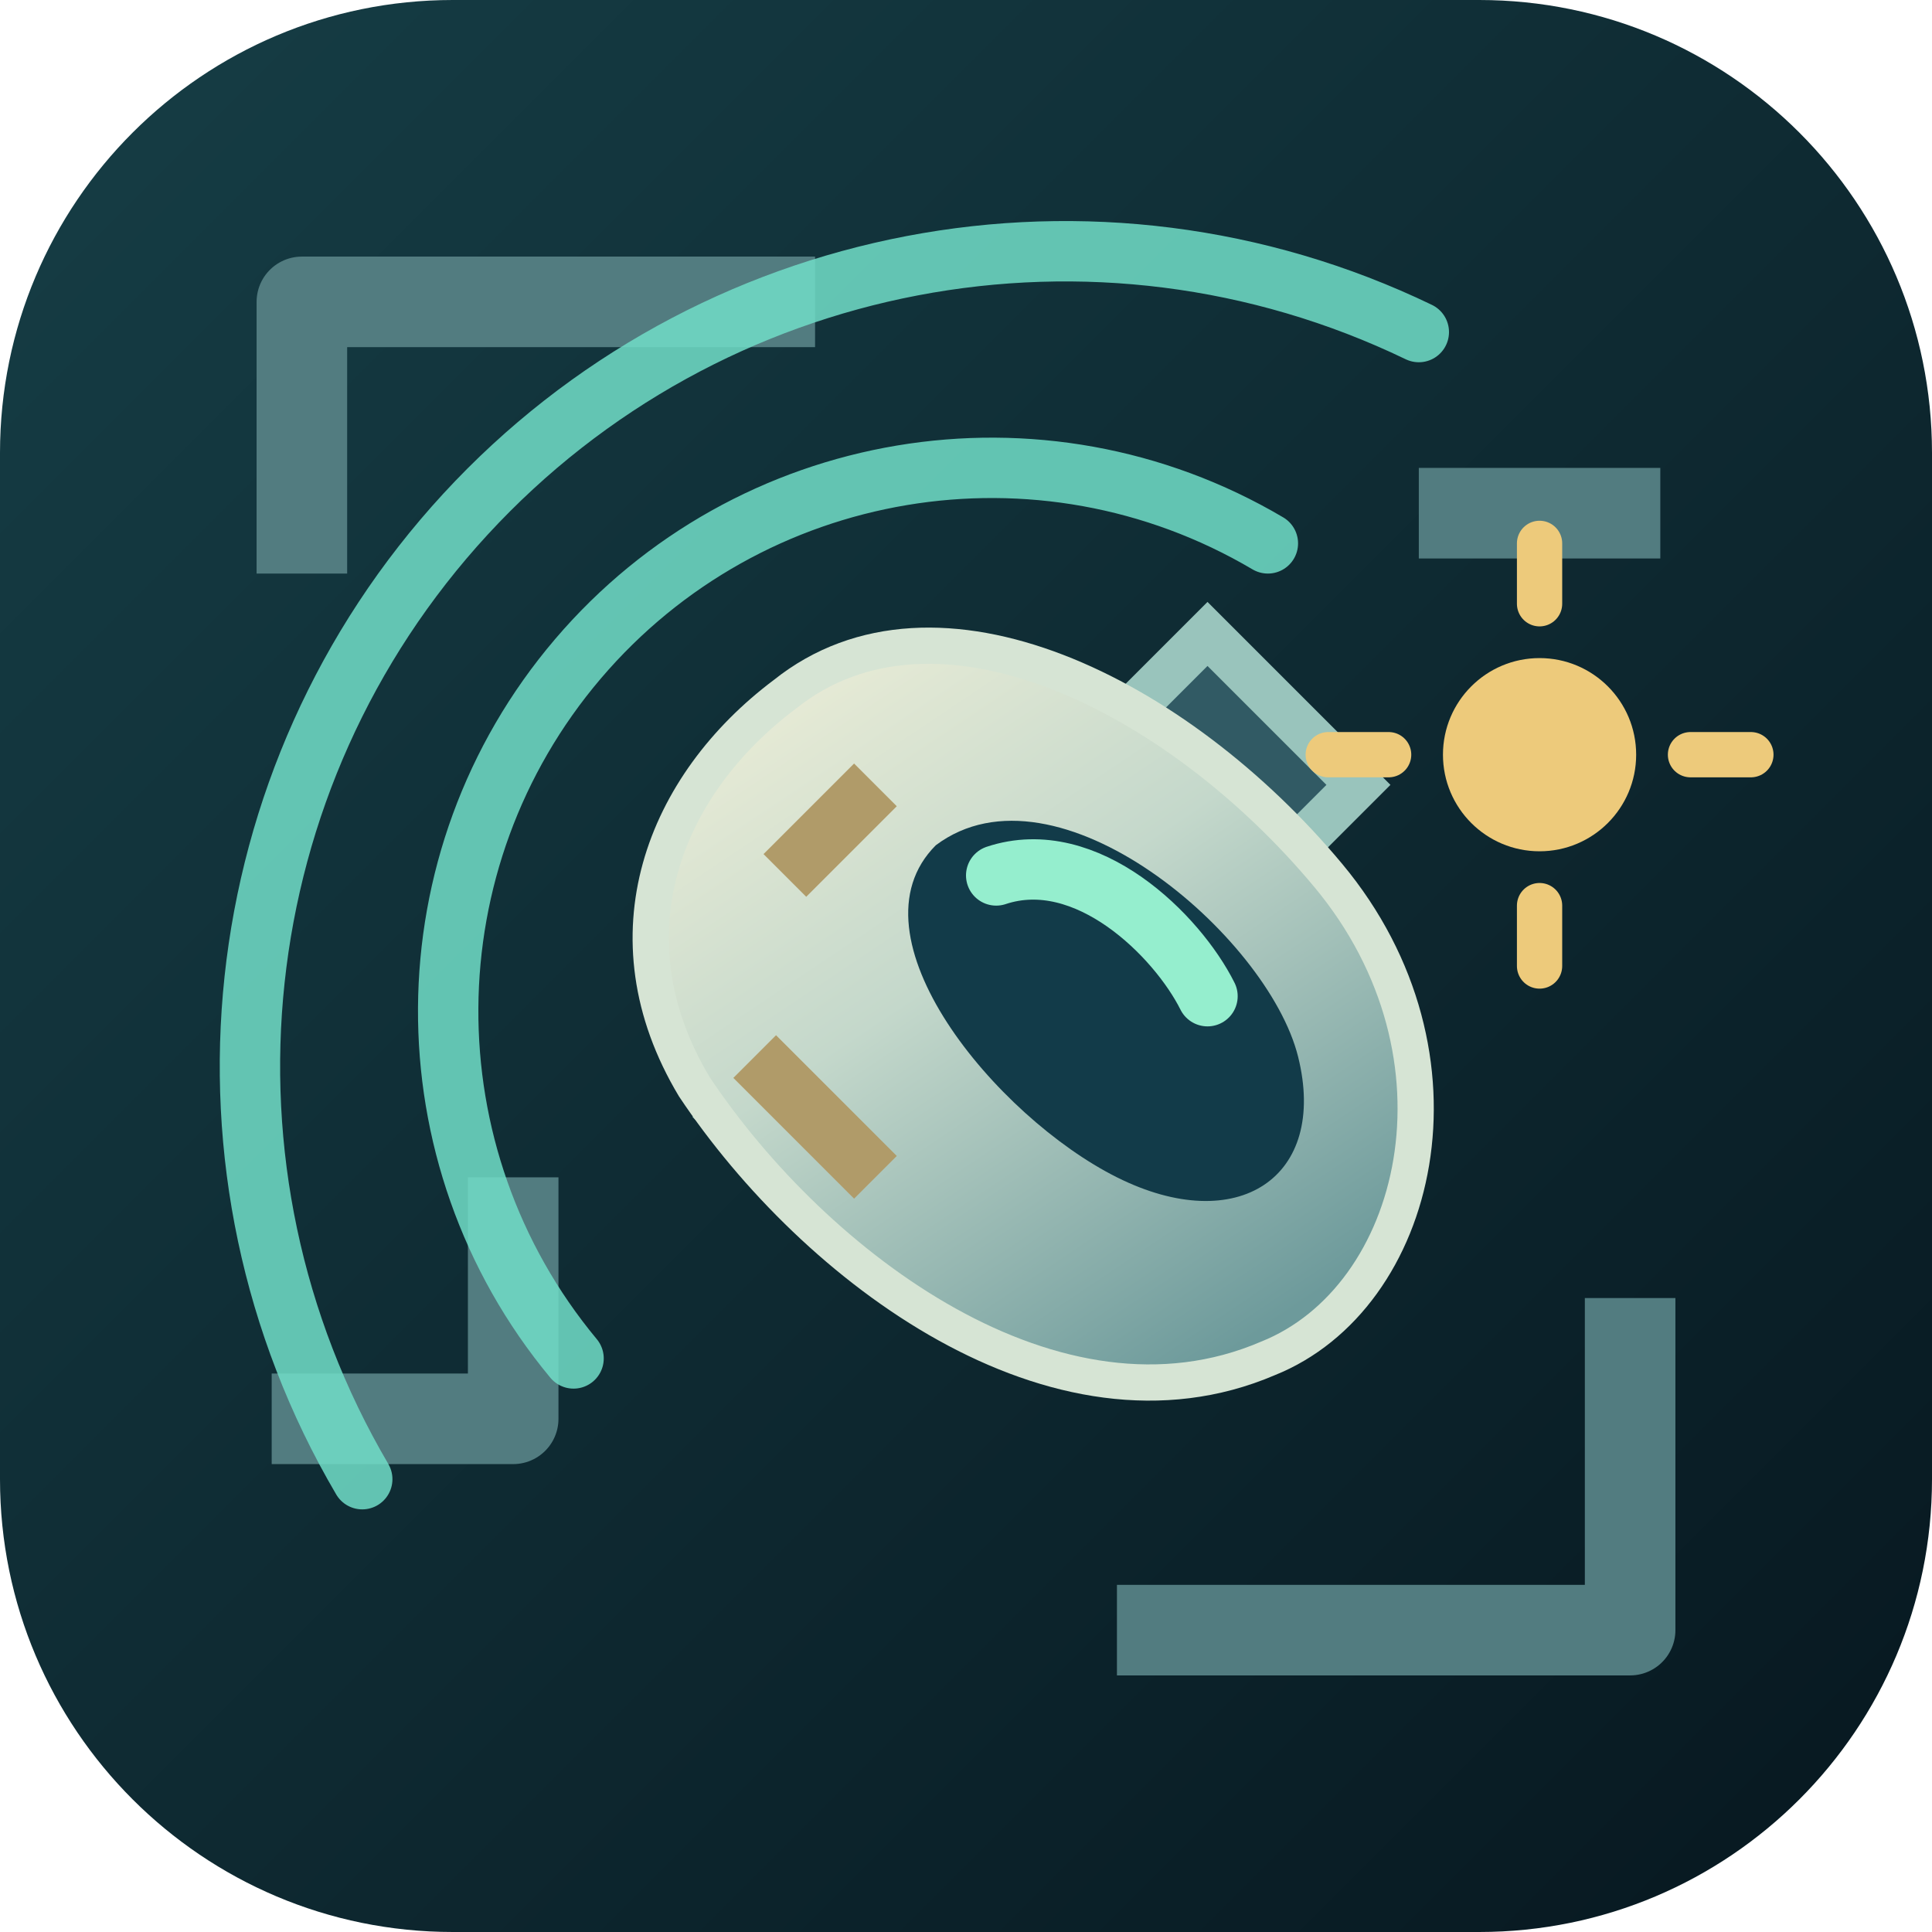
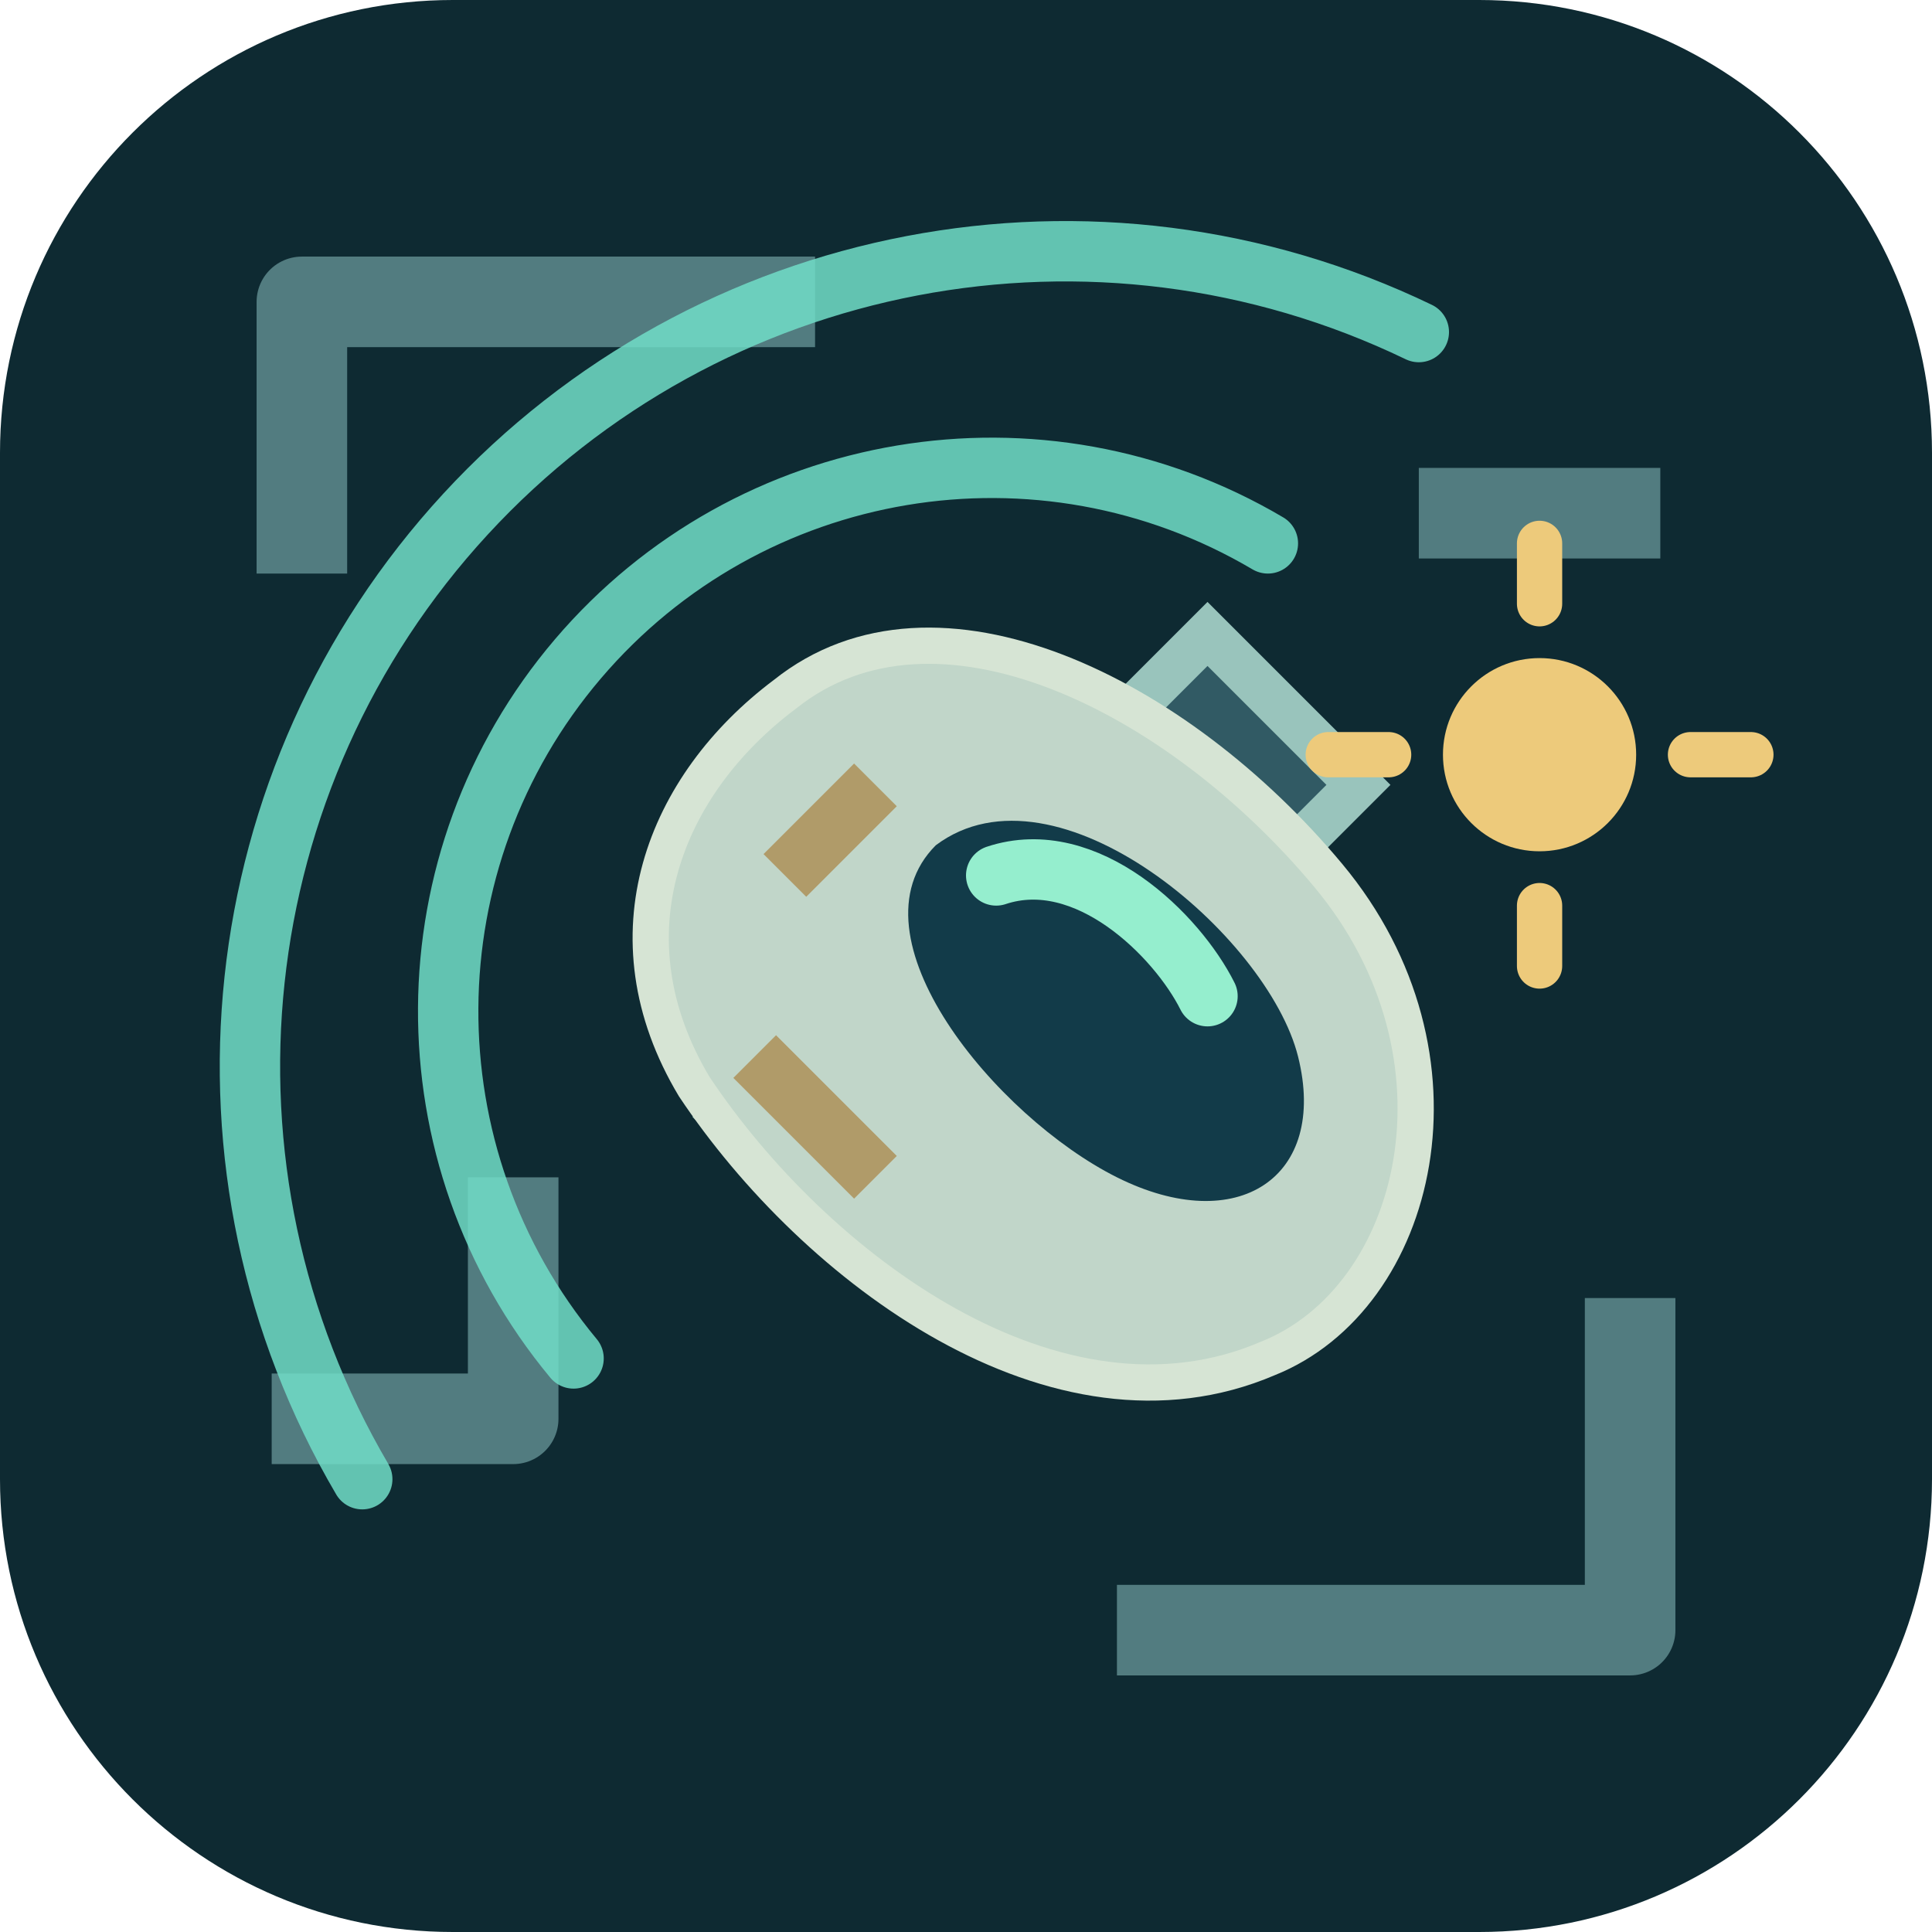
<svg xmlns="http://www.w3.org/2000/svg" width="64" height="64" viewBox="0 0 64 64">
-   <defs>
-     <linearGradient id="sea" x2="1" y2="1">
-       <stop stop-color="#163e46" />
-       <stop offset="1" stop-color="#07171f" />
-     </linearGradient>
-     <linearGradient id="shell" x2=".7" y2="1">
-       <stop stop-color="#f3f1d9" />
-       <stop offset=".48" stop-color="#c4d8cb" />
-       <stop offset="1" stop-color="#6d9a9b" />
-     </linearGradient>
-   </defs>
-   <rect width="64" height="64" rx="15" fill="url(#sea)" />
+   <rect width="64" height="64" rx="15" fill="#0e2a32" />
  <path d="M10 19V10H27M54 43V54H37M9 47H17V39M47 17H55" fill="none" stroke="#527c80" stroke-width="3" stroke-linejoin="round" />
  <path d="M19 45A18 18 0 0 1 42 18M12 49A27 27 0 0 1 47 11" fill="none" stroke="#71dec8" stroke-width="2" stroke-linecap="round" opacity=".85" />
  <path d="M24 37L40 21L45 26L29 42Z" fill="#315a64" stroke="#99c4bc" stroke-width="1.5" />
-   <path d="M26 23C31 19 39 23 44 29C49 35 47 43 42 45C35 48 27 42 23 36C20 31 22 26 26 23Z" fill="url(#shell)" stroke="#d6e4d4" stroke-width="1.2" />
+   <path d="M26 23C31 19 39 23 44 29C49 35 47 43 42 45C35 48 27 42 23 36C20 31 22 26 26 23Z" fill="#c1d6c9" stroke="#d6e4d4" stroke-width="1.2" />
  <path d="M31 28C35 25 42 31 43 35C44 39 41 41 37 39C33 37 28 31 31 28Z" fill="#123b49" />
  <path d="M33 29C36 28 39 31 40 33" fill="none" stroke="#95eece" stroke-width="2" stroke-linecap="round" />
  <path d="M25 35L29 39M26 29L29 26" stroke="#b09b69" stroke-width="2" />
  <circle cx="51" cy="25" r="3.2" fill="#edca7b" />
  <path d="M51 18V20M51 30V32M44 25H46M56 25H58" stroke="#edca7b" stroke-width="1.5" stroke-linecap="round" />
</svg>
